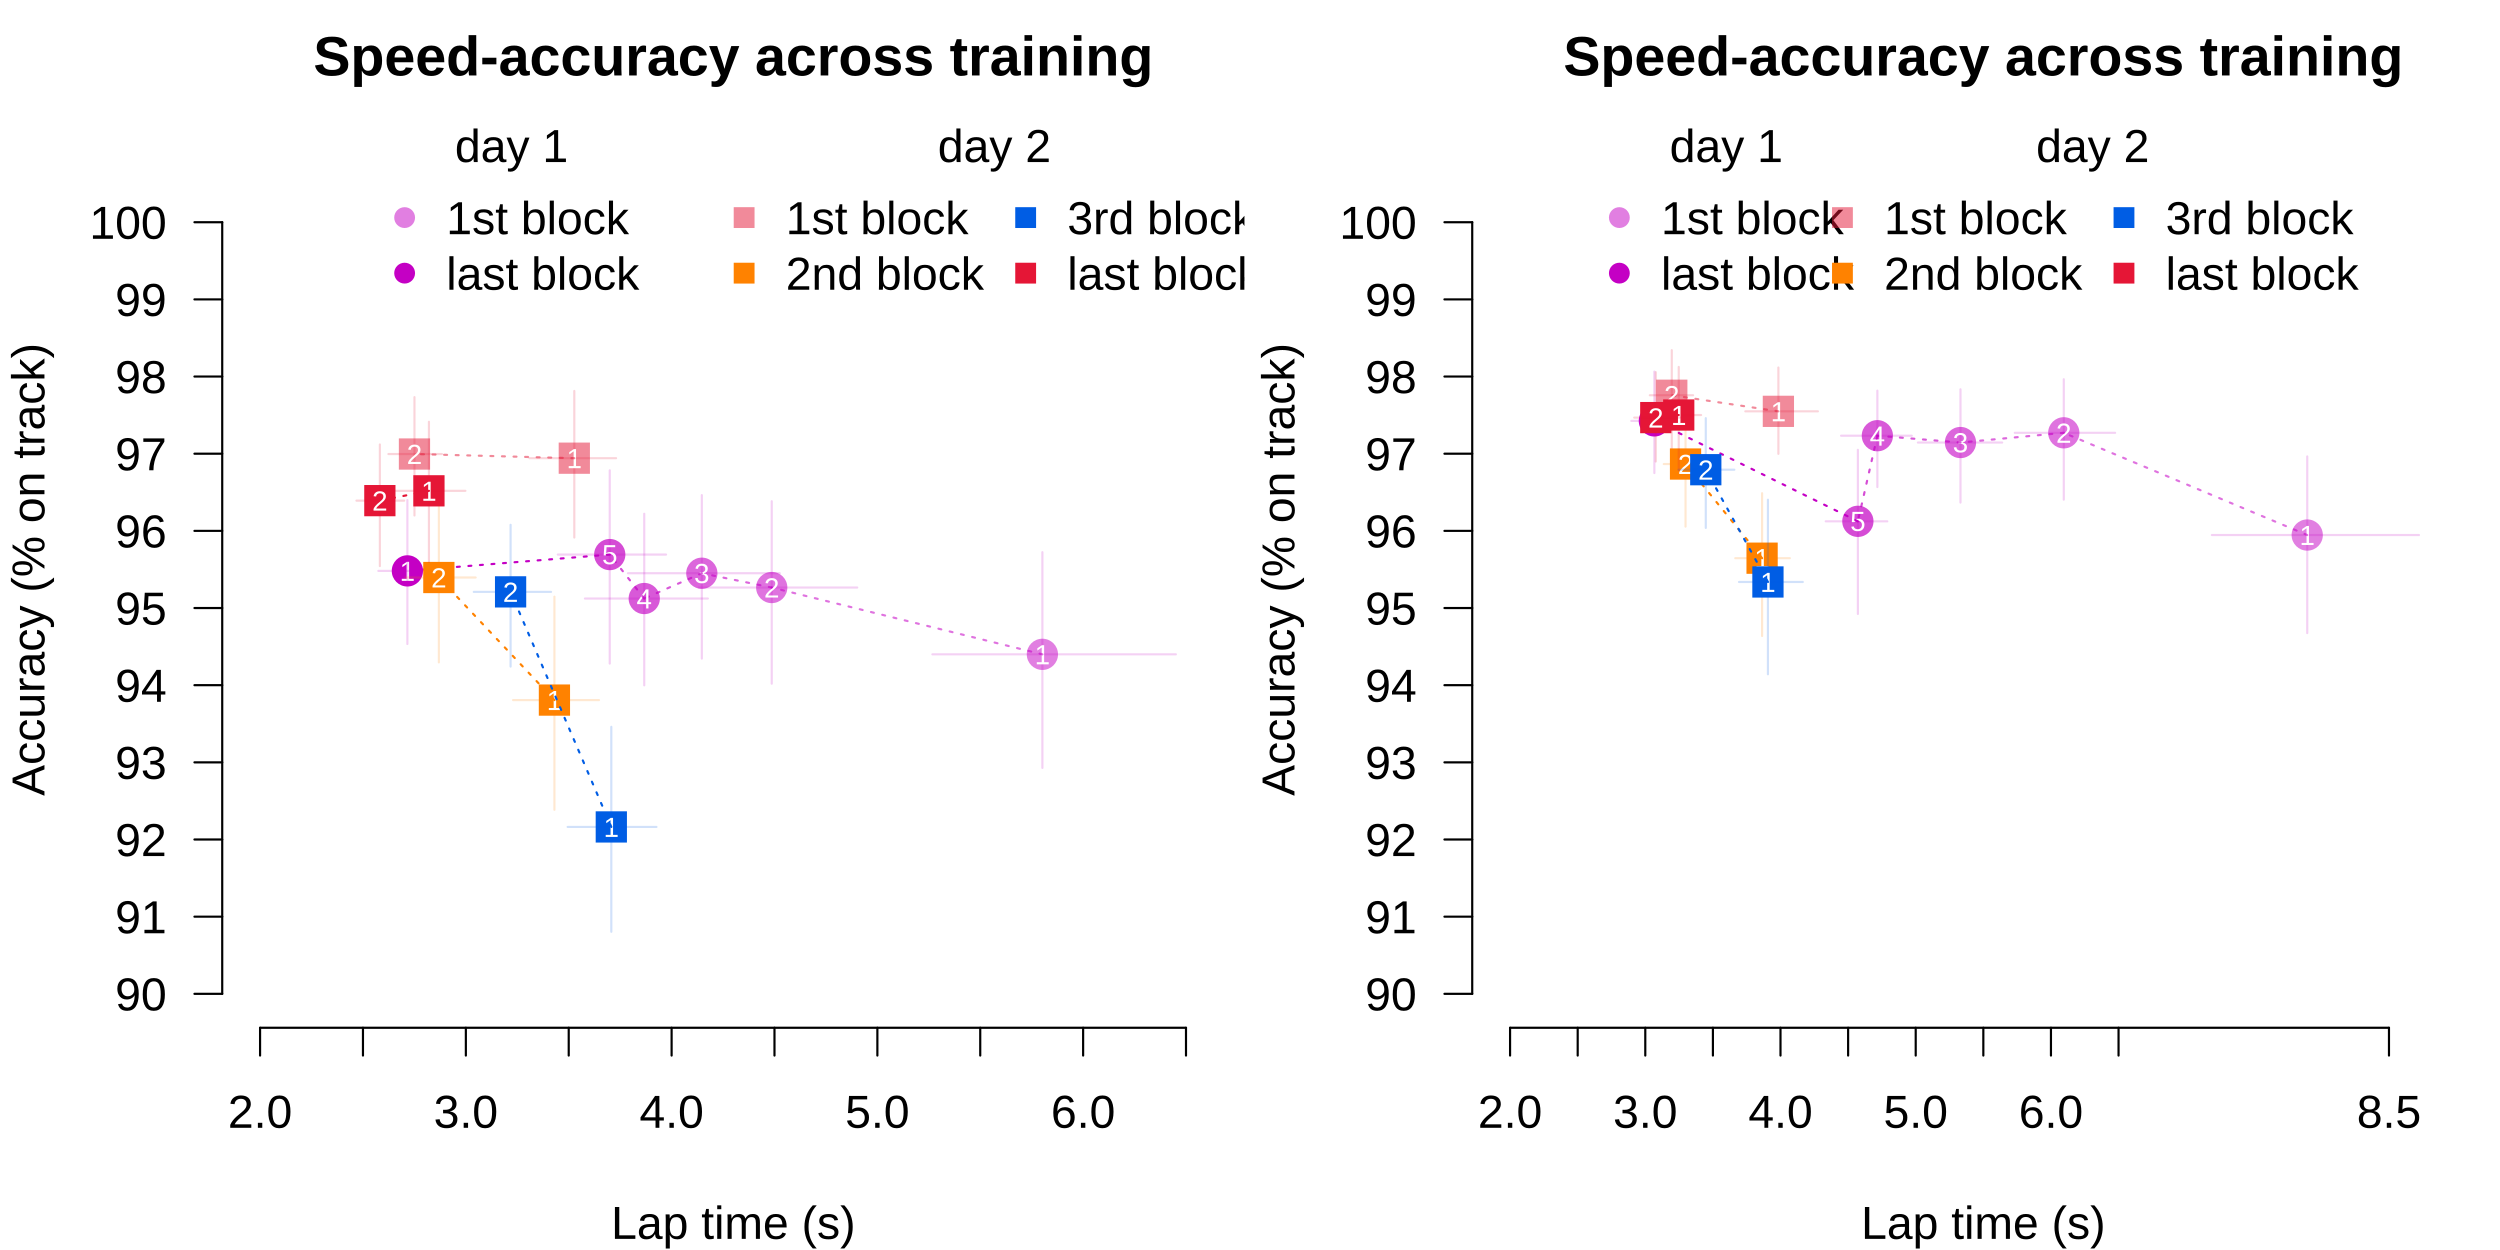
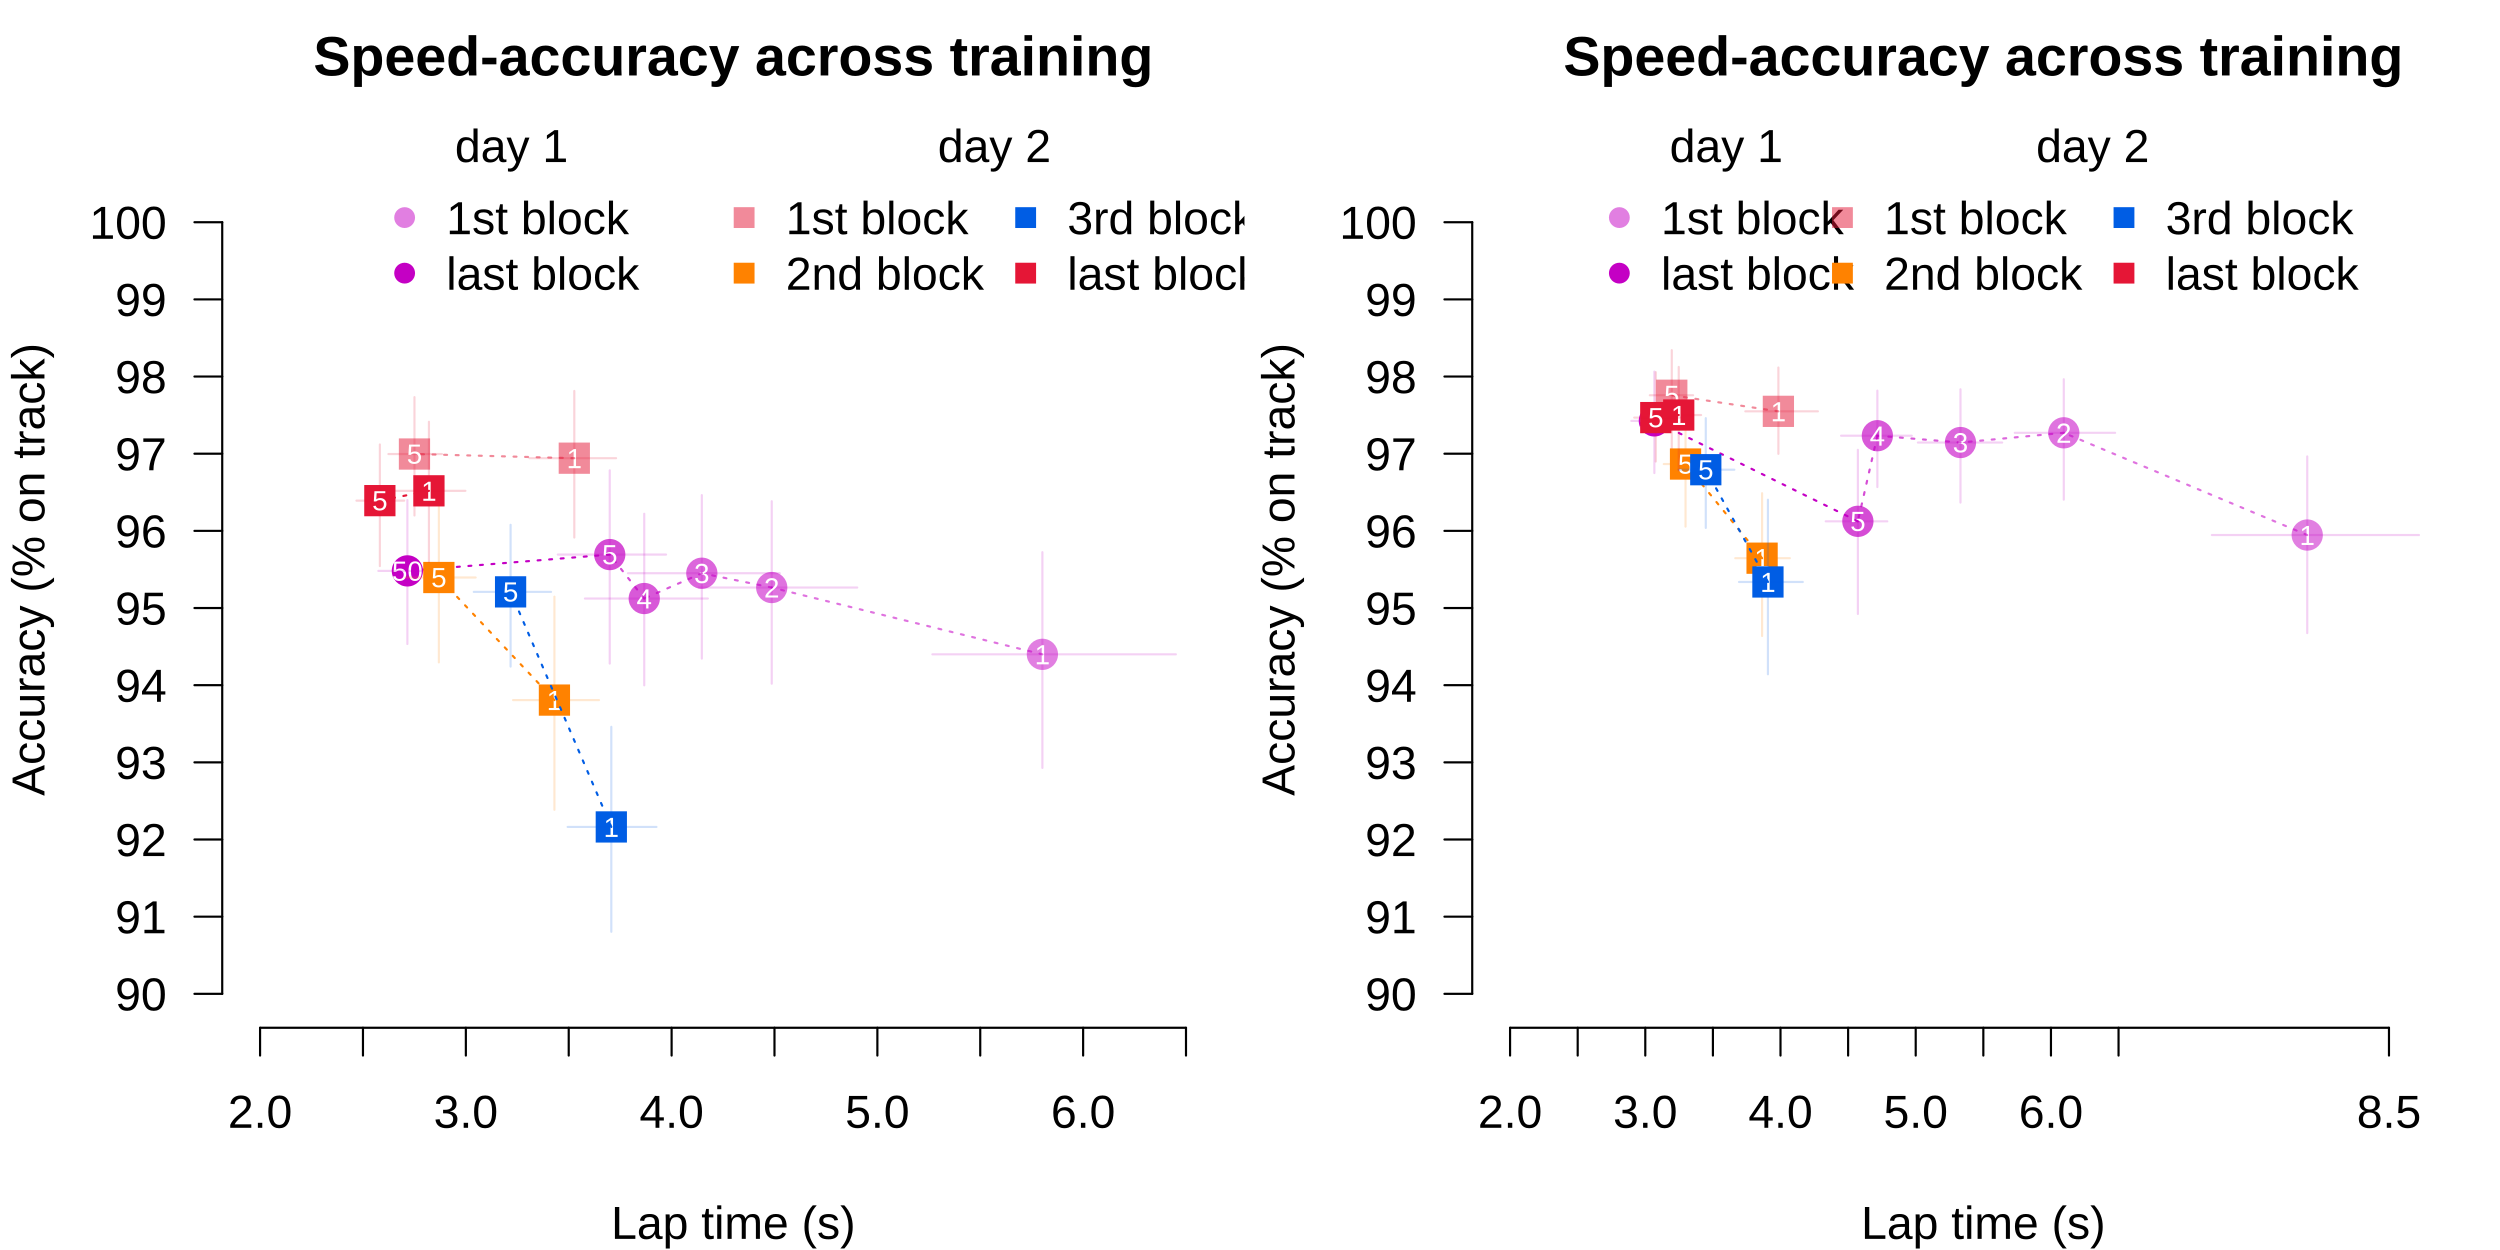
<svg xmlns="http://www.w3.org/2000/svg" class="svglite" width="864.00pt" height="432.00pt" viewBox="0 0 864.00 432.00">
  <defs>
    <style type="text/css">
    .svglite line, .svglite polyline, .svglite polygon, .svglite path, .svglite rect, .svglite circle {
      fill: none;
      stroke: #000000;
      stroke-linecap: round;
      stroke-linejoin: round;
      stroke-miterlimit: 10.00;
    }
    .svglite text {
      white-space: pre;
    }
  </style>
  </defs>
  <rect width="100%" height="100%" style="stroke: none; fill: #FFFFFF;" />
  <defs>
    <clipPath id="cpMC4wMHw4NjQuMDB8MC4wMHw0MzIuMDA=">
      <rect x="0.00" y="0.00" width="864.00" height="432.00" />
    </clipPath>
  </defs>
  <g clip-path="url(#cpMC4wMHw4NjQuMDB8MC4wMHw0MzIuMDA=)">
</g>
  <defs>
    <clipPath id="cpMC4wMHw0MzIuMDB8MC4wMHw0MzIuMDA=">
      <rect x="0.00" y="0.00" width="432.00" height="432.00" />
    </clipPath>
  </defs>
  <g clip-path="url(#cpMC4wMHw0MzIuMDB8MC4wMHw0MzIuMDA=)">
    <text x="253.44" y="26.07" text-anchor="middle" style="font-size: 19.20px; font-weight: bold; font-family: &quot;Arial&quot;;" textLength="290.05px" lengthAdjust="spacingAndGlyphs">Speed-accuracy across training</text>
    <text x="253.44" y="428.16" text-anchor="middle" style="font-size: 16.00px; font-family: &quot;Arial&quot;;" textLength="84.46px" lengthAdjust="spacingAndGlyphs">Lap time (s)</text>
    <text transform="translate(15.36,196.80) rotate(-90)" text-anchor="middle" style="font-size: 16.00px; font-family: &quot;Arial&quot;;" textLength="156.47px" lengthAdjust="spacingAndGlyphs">Accuracy (% on track)</text>
  </g>
  <g clip-path="url(#cpMC4wMHw4NjQuMDB8MC4wMHw0MzIuMDA=)">
    <line x1="89.88" y1="355.20" x2="409.88" y2="355.20" style="stroke-width: 0.75;" />
    <line x1="89.88" y1="355.20" x2="89.88" y2="364.80" style="stroke-width: 0.75;" />
    <line x1="125.44" y1="355.20" x2="125.44" y2="364.80" style="stroke-width: 0.75;" />
    <line x1="161.00" y1="355.20" x2="161.00" y2="364.80" style="stroke-width: 0.75;" />
    <line x1="196.55" y1="355.20" x2="196.55" y2="364.80" style="stroke-width: 0.75;" />
    <line x1="232.11" y1="355.20" x2="232.11" y2="364.80" style="stroke-width: 0.75;" />
    <line x1="267.66" y1="355.20" x2="267.66" y2="364.80" style="stroke-width: 0.75;" />
    <line x1="303.22" y1="355.20" x2="303.22" y2="364.80" style="stroke-width: 0.75;" />
    <line x1="338.77" y1="355.20" x2="338.77" y2="364.80" style="stroke-width: 0.75;" />
    <line x1="374.33" y1="355.20" x2="374.33" y2="364.80" style="stroke-width: 0.75;" />
    <line x1="409.88" y1="355.20" x2="409.88" y2="364.80" style="stroke-width: 0.75;" />
    <text x="89.88" y="389.76" text-anchor="middle" style="font-size: 16.00px; font-family: &quot;Arial&quot;;" textLength="22.24px" lengthAdjust="spacingAndGlyphs">2.0</text>
    <text x="161.00" y="389.76" text-anchor="middle" style="font-size: 16.00px; font-family: &quot;Arial&quot;;" textLength="22.24px" lengthAdjust="spacingAndGlyphs">3.0</text>
    <text x="232.11" y="389.76" text-anchor="middle" style="font-size: 16.00px; font-family: &quot;Arial&quot;;" textLength="22.24px" lengthAdjust="spacingAndGlyphs">4.0</text>
    <text x="303.22" y="389.76" text-anchor="middle" style="font-size: 16.00px; font-family: &quot;Arial&quot;;" textLength="22.24px" lengthAdjust="spacingAndGlyphs">5.0</text>
    <text x="374.33" y="389.76" text-anchor="middle" style="font-size: 16.00px; font-family: &quot;Arial&quot;;" textLength="22.24px" lengthAdjust="spacingAndGlyphs">6.0</text>
    <line x1="76.80" y1="343.47" x2="76.80" y2="76.80" style="stroke-width: 0.75;" />
    <line x1="76.80" y1="343.47" x2="67.20" y2="343.47" style="stroke-width: 0.75;" />
    <line x1="76.80" y1="316.80" x2="67.20" y2="316.80" style="stroke-width: 0.75;" />
    <line x1="76.80" y1="290.13" x2="67.20" y2="290.13" style="stroke-width: 0.75;" />
    <line x1="76.80" y1="263.47" x2="67.20" y2="263.47" style="stroke-width: 0.75;" />
    <line x1="76.80" y1="236.80" x2="67.20" y2="236.80" style="stroke-width: 0.75;" />
    <line x1="76.80" y1="210.13" x2="67.20" y2="210.13" style="stroke-width: 0.75;" />
    <line x1="76.80" y1="183.47" x2="67.20" y2="183.47" style="stroke-width: 0.75;" />
    <line x1="76.80" y1="156.80" x2="67.20" y2="156.80" style="stroke-width: 0.75;" />
    <line x1="76.80" y1="130.13" x2="67.20" y2="130.13" style="stroke-width: 0.75;" />
    <line x1="76.80" y1="103.47" x2="67.20" y2="103.47" style="stroke-width: 0.75;" />
    <line x1="76.80" y1="76.80" x2="67.20" y2="76.80" style="stroke-width: 0.75;" />
    <text x="57.60" y="349.19" text-anchor="end" style="font-size: 16.00px; font-family: &quot;Arial&quot;;" textLength="17.80px" lengthAdjust="spacingAndGlyphs">90</text>
    <text x="57.60" y="322.53" text-anchor="end" style="font-size: 16.00px; font-family: &quot;Arial&quot;;" textLength="17.80px" lengthAdjust="spacingAndGlyphs">91</text>
    <text x="57.60" y="295.86" text-anchor="end" style="font-size: 16.00px; font-family: &quot;Arial&quot;;" textLength="17.80px" lengthAdjust="spacingAndGlyphs">92</text>
    <text x="57.60" y="269.19" text-anchor="end" style="font-size: 16.00px; font-family: &quot;Arial&quot;;" textLength="17.80px" lengthAdjust="spacingAndGlyphs">93</text>
    <text x="57.60" y="242.53" text-anchor="end" style="font-size: 16.00px; font-family: &quot;Arial&quot;;" textLength="17.80px" lengthAdjust="spacingAndGlyphs">94</text>
    <text x="57.60" y="215.86" text-anchor="end" style="font-size: 16.00px; font-family: &quot;Arial&quot;;" textLength="17.80px" lengthAdjust="spacingAndGlyphs">95</text>
    <text x="57.60" y="189.19" text-anchor="end" style="font-size: 16.00px; font-family: &quot;Arial&quot;;" textLength="17.80px" lengthAdjust="spacingAndGlyphs">96</text>
    <text x="57.60" y="162.53" text-anchor="end" style="font-size: 16.00px; font-family: &quot;Arial&quot;;" textLength="17.80px" lengthAdjust="spacingAndGlyphs">97</text>
    <text x="57.60" y="135.86" text-anchor="end" style="font-size: 16.00px; font-family: &quot;Arial&quot;;" textLength="17.80px" lengthAdjust="spacingAndGlyphs">98</text>
    <text x="57.60" y="109.19" text-anchor="end" style="font-size: 16.00px; font-family: &quot;Arial&quot;;" textLength="17.80px" lengthAdjust="spacingAndGlyphs">99</text>
    <text x="57.60" y="82.53" text-anchor="end" style="font-size: 16.00px; font-family: &quot;Arial&quot;;" textLength="26.70px" lengthAdjust="spacingAndGlyphs">100</text>
  </g>
  <defs>
    <clipPath id="cpNzYuODB8NDMwLjA4fDM4LjQwfDM1NS4yMA==">
      <rect x="76.80" y="38.40" width="353.28" height="316.80" />
    </clipPath>
  </defs>
  <g clip-path="url(#cpNzYuODB8NDMwLjA4fDM4LjQwfDM1NS4yMA==)">
    <circle cx="360.25" cy="226.14" r="5.40" style="stroke-width: 0.75; stroke: none; fill: #C400C4; fill-opacity: 0.50;" />
    <polyline points="360.25,265.38 360.25,190.83 " style="stroke-width: 0.75; stroke: #C400C4; stroke-opacity: 0.18;" />
    <polyline points="322.24,226.14 406.37,226.14 " style="stroke-width: 0.75; stroke: #C400C4; stroke-opacity: 0.18;" />
    <text x="360.25" y="229.58" text-anchor="middle" style="font-size: 9.60px;fill: #FFFFFF; font-family: &quot;Arial&quot;;" textLength="5.34px" lengthAdjust="spacingAndGlyphs">1</text>
    <circle cx="266.71" cy="203.05" r="5.40" style="stroke-width: 0.75; stroke: none; fill: #C400C4; fill-opacity: 0.55;" />
    <polyline points="266.71,236.28 266.71,173.22 " style="stroke-width: 0.75; stroke: #C400C4; stroke-opacity: 0.18;" />
    <polyline points="241.51,203.05 296.25,203.05 " style="stroke-width: 0.75; stroke: #C400C4; stroke-opacity: 0.18;" />
    <polyline points="360.25,226.14 266.71,203.05 " style="stroke-width: 0.75; stroke: #C400C4; stroke-opacity: 0.55; stroke-dasharray: 1.00,3.00;" />
    <text x="266.71" y="206.50" text-anchor="middle" style="font-size: 9.60px;fill: #FFFFFF; font-family: &quot;Arial&quot;;" textLength="5.34px" lengthAdjust="spacingAndGlyphs">2</text>
    <circle cx="242.55" cy="198.11" r="5.40" style="stroke-width: 0.75; stroke: none; fill: #C400C4; fill-opacity: 0.60;" />
    <polyline points="242.55,227.61 242.55,171.11 " style="stroke-width: 0.75; stroke: #C400C4; stroke-opacity: 0.18;" />
    <polyline points="217.02,198.11 269.49,198.11 " style="stroke-width: 0.75; stroke: #C400C4; stroke-opacity: 0.18;" />
    <polyline points="266.71,203.05 242.55,198.11 " style="stroke-width: 0.75; stroke: #C400C4; stroke-opacity: 0.60; stroke-dasharray: 1.00,3.00;" />
    <text x="242.55" y="201.51" text-anchor="middle" style="font-size: 9.60px;fill: #FFFFFF; font-family: &quot;Arial&quot;;" textLength="5.34px" lengthAdjust="spacingAndGlyphs">3</text>
    <circle cx="222.65" cy="206.85" r="5.40" style="stroke-width: 0.75; stroke: none; fill: #C400C4; fill-opacity: 0.65;" />
    <polyline points="222.65,236.84 222.65,177.56 " style="stroke-width: 0.75; stroke: #C400C4; stroke-opacity: 0.18;" />
    <polyline points="202.16,206.85 244.63,206.85 " style="stroke-width: 0.75; stroke: #C400C4; stroke-opacity: 0.18;" />
    <polyline points="242.55,198.11 222.65,206.85 " style="stroke-width: 0.75; stroke: #C400C4; stroke-opacity: 0.65; stroke-dasharray: 1.00,3.00;" />
    <text x="222.65" y="210.28" text-anchor="middle" style="font-size: 9.60px;fill: #FFFFFF; font-family: &quot;Arial&quot;;" textLength="5.34px" lengthAdjust="spacingAndGlyphs">4</text>
    <circle cx="210.73" cy="191.66" r="5.40" style="stroke-width: 0.75; stroke: none; fill: #C400C4; fill-opacity: 0.70;" />
    <polyline points="210.73,229.34 210.73,162.54 " style="stroke-width: 0.75; stroke: #C400C4; stroke-opacity: 0.18;" />
    <polyline points="192.77,191.66 230.18,191.66 " style="stroke-width: 0.75; stroke: #C400C4; stroke-opacity: 0.18;" />
    <polyline points="222.65,206.85 210.73,191.66 " style="stroke-width: 0.75; stroke: #C400C4; stroke-opacity: 0.70; stroke-dasharray: 1.00,3.00;" />
    <text x="210.73" y="194.99" text-anchor="middle" style="font-size: 9.60px;fill: #FFFFFF; font-family: &quot;Arial&quot;;" textLength="5.34px" lengthAdjust="spacingAndGlyphs">5</text>
    <circle cx="140.79" cy="197.30" r="5.40" style="stroke-width: 0.75; stroke: none; fill: #C400C4;" />
    <polyline points="210.73,191.66 140.79,197.30 " style="stroke-width: 0.75; stroke: #C400C4; stroke-dasharray: 1.00,3.00;" />
-     <text x="140.79" y="200.75" text-anchor="middle" style="font-size: 9.60px;fill: #FFFFFF; font-family: &quot;Arial&quot;;" textLength="5.34px" lengthAdjust="spacingAndGlyphs">1</text>
+     <text x="140.79" y="200.69" text-anchor="middle" style="font-size: 9.60px;fill: #FFFFFF; font-family: &quot;Arial&quot;;" textLength="10.67px" lengthAdjust="spacingAndGlyphs">50</text>
    <polyline points="140.79,222.56 140.79,172.85 " style="stroke-width: 0.75; stroke: #C400C4; stroke-opacity: 0.18;" />
    <polyline points="130.75,197.30 151.33,197.30 " style="stroke-width: 0.75; stroke: #C400C4; stroke-opacity: 0.18;" />
    <polygon points="193.08,163.75 203.88,163.75 203.88,152.95 193.08,152.95 " style="stroke-width: 0.75; stroke: none; fill: #E51636; fill-opacity: 0.50;" />
    <polyline points="198.48,185.77 198.48,135.12 " style="stroke-width: 0.75; stroke: #E51636; stroke-opacity: 0.18;" />
    <polyline points="182.98,158.35 212.91,158.35 " style="stroke-width: 0.75; stroke: #E51636; stroke-opacity: 0.18;" />
    <text x="198.48" y="161.80" text-anchor="middle" style="font-size: 9.60px;fill: #FFFFFF; font-family: &quot;Arial&quot;;" textLength="5.34px" lengthAdjust="spacingAndGlyphs">1</text>
    <polygon points="137.84,162.31 148.64,162.31 148.64,151.51 137.84,151.51 " style="stroke-width: 0.75; stroke: none; fill: #E51636; fill-opacity: 0.50;" />
    <polyline points="143.24,178.15 143.24,137.25 " style="stroke-width: 0.75; stroke: #E51636; stroke-opacity: 0.18;" />
    <polyline points="134.24,156.91 152.73,156.91 " style="stroke-width: 0.75; stroke: #E51636; stroke-opacity: 0.18;" />
    <polyline points="198.48,158.35 143.24,156.91 " style="stroke-width: 0.75; stroke: #E51636; stroke-opacity: 0.50; stroke-dasharray: 1.00,3.00;" />
-     <text x="143.24" y="160.36" text-anchor="middle" style="font-size: 9.60px;fill: #FFFFFF; font-family: &quot;Arial&quot;;" textLength="5.34px" lengthAdjust="spacingAndGlyphs">2</text>
+     <text x="143.24" y="160.24" text-anchor="middle" style="font-size: 9.60px;fill: #FFFFFF; font-family: &quot;Arial&quot;;" textLength="5.34px" lengthAdjust="spacingAndGlyphs">5</text>
    <polygon points="186.21,247.35 197.01,247.35 197.01,236.55 186.21,236.55 " style="stroke-width: 0.75; stroke: none; fill: #FF8200;" />
    <polyline points="191.61,279.86 191.61,206.21 " style="stroke-width: 0.75; stroke: #FF8200; stroke-opacity: 0.18;" />
    <polyline points="177.32,241.95 207.01,241.95 " style="stroke-width: 0.75; stroke: #FF8200; stroke-opacity: 0.18;" />
    <text x="191.61" y="245.40" text-anchor="middle" style="font-size: 9.60px;fill: #FFFFFF; font-family: &quot;Arial&quot;;" textLength="5.34px" lengthAdjust="spacingAndGlyphs">1</text>
    <polygon points="146.27,204.99 157.07,204.99 157.07,194.19 146.27,194.19 " style="stroke-width: 0.75; stroke: none; fill: #FF8200;" />
    <polyline points="151.67,228.92 151.67,175.04 " style="stroke-width: 0.75; stroke: #FF8200; stroke-opacity: 0.18;" />
    <polyline points="140.09,199.59 164.38,199.59 " style="stroke-width: 0.75; stroke: #FF8200; stroke-opacity: 0.18;" />
    <polyline points="191.61,241.95 151.67,199.59 " style="stroke-width: 0.75; stroke: #FF8200; stroke-dasharray: 1.00,3.00;" />
-     <text x="151.67" y="203.04" text-anchor="middle" style="font-size: 9.60px;fill: #FFFFFF; font-family: &quot;Arial&quot;;" textLength="5.34px" lengthAdjust="spacingAndGlyphs">2</text>
+     <text x="151.67" y="202.92" text-anchor="middle" style="font-size: 9.60px;fill: #FFFFFF; font-family: &quot;Arial&quot;;" textLength="5.34px" lengthAdjust="spacingAndGlyphs">5</text>
    <polygon points="205.87,291.19 216.67,291.19 216.67,280.39 205.87,280.39 " style="stroke-width: 0.75; stroke: none; fill: #005DE4;" />
    <polyline points="211.27,322.02 211.27,251.19 " style="stroke-width: 0.75; stroke: #005DE4; stroke-opacity: 0.18;" />
    <polyline points="196.18,285.79 226.87,285.79 " style="stroke-width: 0.75; stroke: #005DE4; stroke-opacity: 0.18;" />
    <text x="211.27" y="289.24" text-anchor="middle" style="font-size: 9.60px;fill: #FFFFFF; font-family: &quot;Arial&quot;;" textLength="5.34px" lengthAdjust="spacingAndGlyphs">1</text>
    <polygon points="171.06,209.95 181.86,209.95 181.86,199.15 171.06,199.15 " style="stroke-width: 0.75; stroke: none; fill: #005DE4;" />
    <polyline points="176.46,230.37 176.46,181.37 " style="stroke-width: 0.75; stroke: #005DE4; stroke-opacity: 0.18;" />
    <polyline points="163.74,204.55 190.44,204.55 " style="stroke-width: 0.75; stroke: #005DE4; stroke-opacity: 0.18;" />
    <polyline points="211.27,285.79 176.46,204.55 " style="stroke-width: 0.75; stroke: #005DE4; stroke-dasharray: 1.00,3.00;" />
-     <text x="176.46" y="208.00" text-anchor="middle" style="font-size: 9.60px;fill: #FFFFFF; font-family: &quot;Arial&quot;;" textLength="5.34px" lengthAdjust="spacingAndGlyphs">2</text>
+     <text x="176.46" y="207.87" text-anchor="middle" style="font-size: 9.60px;fill: #FFFFFF; font-family: &quot;Arial&quot;;" textLength="5.34px" lengthAdjust="spacingAndGlyphs">5</text>
    <polygon points="142.84,175.03 153.64,175.03 153.64,164.23 142.84,164.23 " style="stroke-width: 0.75; stroke: none; fill: #E51636;" />
    <polyline points="148.24,194.21 148.24,145.77 " style="stroke-width: 0.75; stroke: #E51636; stroke-opacity: 0.18;" />
    <polyline points="136.79,169.63 160.84,169.63 " style="stroke-width: 0.75; stroke: #E51636; stroke-opacity: 0.18;" />
    <text x="148.24" y="173.07" text-anchor="middle" style="font-size: 9.60px;fill: #FFFFFF; font-family: &quot;Arial&quot;;" textLength="5.34px" lengthAdjust="spacingAndGlyphs">1</text>
    <polygon points="125.88,178.42 136.68,178.42 136.68,167.62 125.88,167.62 " style="stroke-width: 0.75; stroke: none; fill: #E51636;" />
    <polyline points="131.28,195.63 131.28,153.61 " style="stroke-width: 0.75; stroke: #E51636; stroke-opacity: 0.18;" />
    <polyline points="123.19,173.02 139.69,173.02 " style="stroke-width: 0.75; stroke: #E51636; stroke-opacity: 0.18;" />
    <polyline points="148.24,169.63 131.28,173.02 " style="stroke-width: 0.75; stroke: #E51636; stroke-dasharray: 1.00,3.00;" />
-     <text x="131.28" y="176.47" text-anchor="middle" style="font-size: 9.60px;fill: #FFFFFF; font-family: &quot;Arial&quot;;" textLength="5.34px" lengthAdjust="spacingAndGlyphs">2</text>
+     <text x="131.28" y="176.35" text-anchor="middle" style="font-size: 9.60px;fill: #FFFFFF; font-family: &quot;Arial&quot;;" textLength="5.34px" lengthAdjust="spacingAndGlyphs">5</text>
    <circle cx="139.84" cy="75.20" r="3.60" style="stroke-width: 0.75; stroke: none; fill: #C400C4; fill-opacity: 0.50;" />
    <circle cx="139.84" cy="94.40" r="3.60" style="stroke-width: 0.75; stroke: none; fill: #C400C4;" />
    <text x="176.79" y="56.00" text-anchor="middle" style="font-size: 16.00px; font-family: &quot;Arial&quot;;" textLength="39.14px" lengthAdjust="spacingAndGlyphs">day 1</text>
    <text x="154.24" y="80.93" style="font-size: 16.00px; font-family: &quot;Arial&quot;;" textLength="63.14px" lengthAdjust="spacingAndGlyphs">1st block</text>
    <text x="154.24" y="100.13" style="font-size: 16.00px; font-family: &quot;Arial&quot;;" textLength="66.69px" lengthAdjust="spacingAndGlyphs">last block</text>
    <polygon points="253.57,78.80 260.77,78.80 260.77,71.60 253.57,71.60 " style="stroke-width: 0.75; stroke: none; fill: #E51636; fill-opacity: 0.50;" />
    <polygon points="253.57,98.00 260.77,98.00 260.77,90.80 253.57,90.80 " style="stroke-width: 0.75; stroke: none; fill: #FF8200;" />
    <polygon points="350.87,78.80 358.07,78.80 358.07,71.60 350.87,71.60 " style="stroke-width: 0.75; stroke: none; fill: #005DE4;" />
    <polygon points="350.87,98.00 358.07,98.00 358.07,90.80 350.87,90.80 " style="stroke-width: 0.75; stroke: none; fill: #E51636;" />
    <text x="343.67" y="56.00" text-anchor="middle" style="font-size: 16.00px; font-family: &quot;Arial&quot;;" textLength="39.14px" lengthAdjust="spacingAndGlyphs">day 2</text>
    <text x="271.57" y="80.93" style="font-size: 16.00px; font-family: &quot;Arial&quot;;" textLength="63.14px" lengthAdjust="spacingAndGlyphs">1st block</text>
    <text x="271.57" y="100.13" style="font-size: 16.00px; font-family: &quot;Arial&quot;;" textLength="68.49px" lengthAdjust="spacingAndGlyphs">2nd block</text>
    <text x="368.87" y="80.93" style="font-size: 16.00px; font-family: &quot;Arial&quot;;" textLength="64.92px" lengthAdjust="spacingAndGlyphs">3rd block</text>
    <text x="368.87" y="100.13" style="font-size: 16.00px; font-family: &quot;Arial&quot;;" textLength="66.69px" lengthAdjust="spacingAndGlyphs">last block</text>
  </g>
  <defs>
    <clipPath id="cpNTA4LjgwfDg2Mi4wOHwzOC40MHwzNTUuMjA=">
      <rect x="508.80" y="38.40" width="353.28" height="316.80" />
    </clipPath>
  </defs>
  <g clip-path="url(#cpNTA4LjgwfDg2Mi4wOHwzOC40MHwzNTUuMjA=)">
</g>
  <defs>
    <clipPath id="cpNDMyLjAwfDg2NC4wMHwwLjAwfDQzMi4wMA==">
      <rect x="432.00" y="0.00" width="432.00" height="432.00" />
    </clipPath>
  </defs>
  <g clip-path="url(#cpNDMyLjAwfDg2NC4wMHwwLjAwfDQzMi4wMA==)">
    <text x="685.44" y="26.07" text-anchor="middle" style="font-size: 19.20px; font-weight: bold; font-family: &quot;Arial&quot;;" textLength="290.05px" lengthAdjust="spacingAndGlyphs">Speed-accuracy across training</text>
    <text x="685.44" y="428.16" text-anchor="middle" style="font-size: 16.00px; font-family: &quot;Arial&quot;;" textLength="84.46px" lengthAdjust="spacingAndGlyphs">Lap time (s)</text>
    <text transform="translate(447.36,196.80) rotate(-90)" text-anchor="middle" style="font-size: 16.00px; font-family: &quot;Arial&quot;;" textLength="156.47px" lengthAdjust="spacingAndGlyphs">Accuracy (% on track)</text>
  </g>
  <g clip-path="url(#cpMC4wMHw4NjQuMDB8MC4wMHw0MzIuMDA=)">
    <line x1="521.88" y1="355.20" x2="825.63" y2="355.20" style="stroke-width: 0.75;" />
    <line x1="521.88" y1="355.20" x2="521.88" y2="364.80" style="stroke-width: 0.75;" />
    <line x1="545.25" y1="355.20" x2="545.25" y2="364.80" style="stroke-width: 0.75;" />
    <line x1="568.61" y1="355.20" x2="568.61" y2="364.80" style="stroke-width: 0.75;" />
    <line x1="591.98" y1="355.20" x2="591.98" y2="364.80" style="stroke-width: 0.75;" />
    <line x1="615.34" y1="355.20" x2="615.34" y2="364.80" style="stroke-width: 0.75;" />
    <line x1="638.71" y1="355.20" x2="638.71" y2="364.80" style="stroke-width: 0.75;" />
    <line x1="662.07" y1="355.20" x2="662.07" y2="364.80" style="stroke-width: 0.75;" />
    <line x1="685.44" y1="355.20" x2="685.44" y2="364.80" style="stroke-width: 0.75;" />
    <line x1="708.81" y1="355.20" x2="708.81" y2="364.80" style="stroke-width: 0.75;" />
    <line x1="732.17" y1="355.20" x2="732.17" y2="364.80" style="stroke-width: 0.75;" />
    <line x1="825.63" y1="355.20" x2="825.63" y2="364.80" style="stroke-width: 0.75;" />
    <text x="521.88" y="389.76" text-anchor="middle" style="font-size: 16.00px; font-family: &quot;Arial&quot;;" textLength="22.24px" lengthAdjust="spacingAndGlyphs">2.0</text>
    <text x="568.61" y="389.76" text-anchor="middle" style="font-size: 16.00px; font-family: &quot;Arial&quot;;" textLength="22.24px" lengthAdjust="spacingAndGlyphs">3.0</text>
    <text x="615.34" y="389.76" text-anchor="middle" style="font-size: 16.00px; font-family: &quot;Arial&quot;;" textLength="22.24px" lengthAdjust="spacingAndGlyphs">4.0</text>
    <text x="662.07" y="389.76" text-anchor="middle" style="font-size: 16.00px; font-family: &quot;Arial&quot;;" textLength="22.24px" lengthAdjust="spacingAndGlyphs">5.0</text>
    <text x="708.81" y="389.76" text-anchor="middle" style="font-size: 16.00px; font-family: &quot;Arial&quot;;" textLength="22.24px" lengthAdjust="spacingAndGlyphs">6.0</text>
    <text x="825.63" y="389.76" text-anchor="middle" style="font-size: 16.00px; font-family: &quot;Arial&quot;;" textLength="22.24px" lengthAdjust="spacingAndGlyphs">8.5</text>
    <line x1="508.80" y1="343.47" x2="508.80" y2="76.80" style="stroke-width: 0.75;" />
    <line x1="508.80" y1="343.47" x2="499.20" y2="343.47" style="stroke-width: 0.75;" />
    <line x1="508.80" y1="316.80" x2="499.20" y2="316.80" style="stroke-width: 0.75;" />
    <line x1="508.80" y1="290.13" x2="499.20" y2="290.13" style="stroke-width: 0.75;" />
    <line x1="508.80" y1="263.47" x2="499.20" y2="263.47" style="stroke-width: 0.75;" />
    <line x1="508.80" y1="236.80" x2="499.20" y2="236.80" style="stroke-width: 0.75;" />
    <line x1="508.80" y1="210.13" x2="499.20" y2="210.13" style="stroke-width: 0.75;" />
    <line x1="508.80" y1="183.47" x2="499.20" y2="183.47" style="stroke-width: 0.75;" />
    <line x1="508.80" y1="156.80" x2="499.20" y2="156.80" style="stroke-width: 0.75;" />
    <line x1="508.80" y1="130.13" x2="499.20" y2="130.13" style="stroke-width: 0.75;" />
    <line x1="508.80" y1="103.47" x2="499.20" y2="103.47" style="stroke-width: 0.75;" />
    <line x1="508.80" y1="76.80" x2="499.20" y2="76.80" style="stroke-width: 0.75;" />
    <text x="489.60" y="349.19" text-anchor="end" style="font-size: 16.00px; font-family: &quot;Arial&quot;;" textLength="17.80px" lengthAdjust="spacingAndGlyphs">90</text>
    <text x="489.60" y="322.53" text-anchor="end" style="font-size: 16.00px; font-family: &quot;Arial&quot;;" textLength="17.80px" lengthAdjust="spacingAndGlyphs">91</text>
    <text x="489.60" y="295.86" text-anchor="end" style="font-size: 16.00px; font-family: &quot;Arial&quot;;" textLength="17.80px" lengthAdjust="spacingAndGlyphs">92</text>
    <text x="489.60" y="269.19" text-anchor="end" style="font-size: 16.00px; font-family: &quot;Arial&quot;;" textLength="17.80px" lengthAdjust="spacingAndGlyphs">93</text>
    <text x="489.60" y="242.53" text-anchor="end" style="font-size: 16.00px; font-family: &quot;Arial&quot;;" textLength="17.80px" lengthAdjust="spacingAndGlyphs">94</text>
    <text x="489.60" y="215.86" text-anchor="end" style="font-size: 16.00px; font-family: &quot;Arial&quot;;" textLength="17.80px" lengthAdjust="spacingAndGlyphs">95</text>
    <text x="489.60" y="189.19" text-anchor="end" style="font-size: 16.00px; font-family: &quot;Arial&quot;;" textLength="17.80px" lengthAdjust="spacingAndGlyphs">96</text>
    <text x="489.60" y="162.53" text-anchor="end" style="font-size: 16.00px; font-family: &quot;Arial&quot;;" textLength="17.80px" lengthAdjust="spacingAndGlyphs">97</text>
    <text x="489.60" y="135.86" text-anchor="end" style="font-size: 16.00px; font-family: &quot;Arial&quot;;" textLength="17.80px" lengthAdjust="spacingAndGlyphs">98</text>
    <text x="489.60" y="109.19" text-anchor="end" style="font-size: 16.00px; font-family: &quot;Arial&quot;;" textLength="17.80px" lengthAdjust="spacingAndGlyphs">99</text>
    <text x="489.60" y="82.53" text-anchor="end" style="font-size: 16.00px; font-family: &quot;Arial&quot;;" textLength="26.70px" lengthAdjust="spacingAndGlyphs">100</text>
  </g>
  <g clip-path="url(#cpNTA4LjgwfDg2Mi4wOHwzOC40MHwzNTUuMjA=)">
    <circle cx="797.38" cy="184.91" r="5.40" style="stroke-width: 0.75; stroke: none; fill: #C400C4; fill-opacity: 0.50;" />
    <polyline points="797.38,218.79 797.38,157.74 " style="stroke-width: 0.75; stroke: #C400C4; stroke-opacity: 0.18;" />
    <polyline points="764.43,184.91 836.00,184.91 " style="stroke-width: 0.75; stroke: #C400C4; stroke-opacity: 0.18;" />
    <text x="797.38" y="188.36" text-anchor="middle" style="font-size: 9.60px;fill: #FFFFFF; font-family: &quot;Arial&quot;;" textLength="5.34px" lengthAdjust="spacingAndGlyphs">1</text>
    <circle cx="713.24" cy="149.58" r="5.40" style="stroke-width: 0.75; stroke: none; fill: #C400C4; fill-opacity: 0.55;" />
    <polyline points="713.24,172.68 713.24,131.07 " style="stroke-width: 0.75; stroke: #C400C4; stroke-opacity: 0.18;" />
    <polyline points="696.31,149.58 730.98,149.58 " style="stroke-width: 0.75; stroke: #C400C4; stroke-opacity: 0.18;" />
    <polyline points="797.38,184.91 713.24,149.58 " style="stroke-width: 0.75; stroke: #C400C4; stroke-opacity: 0.55; stroke-dasharray: 1.00,3.00;" />
    <text x="713.24" y="153.03" text-anchor="middle" style="font-size: 9.60px;fill: #FFFFFF; font-family: &quot;Arial&quot;;" textLength="5.34px" lengthAdjust="spacingAndGlyphs">2</text>
    <circle cx="677.54" cy="152.94" r="5.40" style="stroke-width: 0.75; stroke: none; fill: #C400C4; fill-opacity: 0.60;" />
    <polyline points="677.54,173.69 677.54,134.54 " style="stroke-width: 0.75; stroke: #C400C4; stroke-opacity: 0.18;" />
    <polyline points="662.83,152.94 691.94,152.94 " style="stroke-width: 0.75; stroke: #C400C4; stroke-opacity: 0.18;" />
    <polyline points="713.24,149.58 677.54,152.94 " style="stroke-width: 0.75; stroke: #C400C4; stroke-opacity: 0.60; stroke-dasharray: 1.00,3.00;" />
    <text x="677.54" y="156.33" text-anchor="middle" style="font-size: 9.60px;fill: #FFFFFF; font-family: &quot;Arial&quot;;" textLength="5.34px" lengthAdjust="spacingAndGlyphs">3</text>
    <circle cx="648.82" cy="150.58" r="5.40" style="stroke-width: 0.75; stroke: none; fill: #C400C4; fill-opacity: 0.65;" />
    <polyline points="648.82,168.32 648.82,135.01 " style="stroke-width: 0.75; stroke: #C400C4; stroke-opacity: 0.18;" />
    <polyline points="636.28,150.58 660.70,150.58 " style="stroke-width: 0.75; stroke: #C400C4; stroke-opacity: 0.18;" />
    <polyline points="677.54,152.94 648.82,150.58 " style="stroke-width: 0.75; stroke: #C400C4; stroke-opacity: 0.65; stroke-dasharray: 1.00,3.00;" />
    <text x="648.82" y="154.01" text-anchor="middle" style="font-size: 9.60px;fill: #FFFFFF; font-family: &quot;Arial&quot;;" textLength="5.34px" lengthAdjust="spacingAndGlyphs">4</text>
    <circle cx="642.08" cy="180.17" r="5.40" style="stroke-width: 0.75; stroke: none; fill: #C400C4; fill-opacity: 0.70;" />
    <polyline points="642.08,212.18 642.08,155.46 " style="stroke-width: 0.75; stroke: #C400C4; stroke-opacity: 0.18;" />
    <polyline points="630.97,180.17 652.25,180.17 " style="stroke-width: 0.75; stroke: #C400C4; stroke-opacity: 0.18;" />
    <polyline points="648.82,150.58 642.08,180.17 " style="stroke-width: 0.75; stroke: #C400C4; stroke-opacity: 0.70; stroke-dasharray: 1.00,3.00;" />
    <text x="642.08" y="183.50" text-anchor="middle" style="font-size: 9.60px;fill: #FFFFFF; font-family: &quot;Arial&quot;;" textLength="5.34px" lengthAdjust="spacingAndGlyphs">5</text>
    <circle cx="571.75" cy="145.46" r="5.40" style="stroke-width: 0.75; stroke: none; fill: #C400C4;" />
    <polyline points="642.08,180.17 571.75,145.46 " style="stroke-width: 0.75; stroke: #C400C4; stroke-dasharray: 1.00,3.00;" />
-     <text x="571.75" y="148.91" text-anchor="middle" style="font-size: 9.60px;fill: #FFFFFF; font-family: &quot;Arial&quot;;" textLength="5.34px" lengthAdjust="spacingAndGlyphs">1</text>
+     <text x="571.75" y="148.85" text-anchor="middle" style="font-size: 9.60px;fill: #FFFFFF; font-family: &quot;Arial&quot;;" textLength="10.67px" lengthAdjust="spacingAndGlyphs">50</text>
    <polyline points="571.75,163.48 571.75,128.43 " style="stroke-width: 0.75; stroke: #C400C4; stroke-opacity: 0.18;" />
    <polyline points="563.78,145.46 580.60,145.46 " style="stroke-width: 0.75; stroke: #C400C4; stroke-opacity: 0.18;" />
    <polygon points="609.21,147.56 620.01,147.56 620.01,136.76 609.21,136.76 " style="stroke-width: 0.75; stroke: none; fill: #E51636; fill-opacity: 0.50;" />
    <polyline points="614.61,156.85 614.61,127.02 " style="stroke-width: 0.75; stroke: #E51636; stroke-opacity: 0.18;" />
    <polyline points="603.19,142.16 628.26,142.16 " style="stroke-width: 0.75; stroke: #E51636; stroke-opacity: 0.18;" />
    <text x="614.61" y="145.60" text-anchor="middle" style="font-size: 9.60px;fill: #FFFFFF; font-family: &quot;Arial&quot;;" textLength="5.34px" lengthAdjust="spacingAndGlyphs">1</text>
    <polygon points="572.37,142.00 583.17,142.00 583.17,131.20 572.37,131.20 " style="stroke-width: 0.75; stroke: none; fill: #E51636; fill-opacity: 0.50;" />
    <polyline points="577.77,157.09 577.77,121.02 " style="stroke-width: 0.75; stroke: #E51636; stroke-opacity: 0.18;" />
    <polyline points="570.17,136.60 585.12,136.60 " style="stroke-width: 0.75; stroke: #E51636; stroke-opacity: 0.18;" />
    <polyline points="614.61,142.16 577.77,136.60 " style="stroke-width: 0.75; stroke: #E51636; stroke-opacity: 0.50; stroke-dasharray: 1.00,3.00;" />
-     <text x="577.77" y="140.05" text-anchor="middle" style="font-size: 9.60px;fill: #FFFFFF; font-family: &quot;Arial&quot;;" textLength="5.34px" lengthAdjust="spacingAndGlyphs">2</text>
+     <text x="577.77" y="139.92" text-anchor="middle" style="font-size: 9.60px;fill: #FFFFFF; font-family: &quot;Arial&quot;;" textLength="5.34px" lengthAdjust="spacingAndGlyphs">5</text>
    <polygon points="603.58,198.31 614.38,198.31 614.38,187.51 603.58,187.51 " style="stroke-width: 0.75; stroke: none; fill: #FF8200;" />
    <polyline points="608.98,219.80 608.98,170.46 " style="stroke-width: 0.75; stroke: #FF8200; stroke-opacity: 0.18;" />
    <polyline points="599.71,192.91 618.56,192.91 " style="stroke-width: 0.75; stroke: #FF8200; stroke-opacity: 0.18;" />
    <text x="608.98" y="196.36" text-anchor="middle" style="font-size: 9.60px;fill: #FFFFFF; font-family: &quot;Arial&quot;;" textLength="5.34px" lengthAdjust="spacingAndGlyphs">1</text>
    <polygon points="577.12,165.77 587.92,165.77 587.92,154.97 577.12,154.97 " style="stroke-width: 0.75; stroke: none; fill: #FF8200;" />
    <polyline points="582.52,181.99 582.52,141.28 " style="stroke-width: 0.75; stroke: #FF8200; stroke-opacity: 0.18;" />
    <polyline points="575.00,160.37 590.49,160.37 " style="stroke-width: 0.75; stroke: #FF8200; stroke-opacity: 0.18;" />
    <polyline points="608.98,192.91 582.52,160.37 " style="stroke-width: 0.75; stroke: #FF8200; stroke-dasharray: 1.00,3.00;" />
-     <text x="582.52" y="163.82" text-anchor="middle" style="font-size: 9.60px;fill: #FFFFFF; font-family: &quot;Arial&quot;;" textLength="5.34px" lengthAdjust="spacingAndGlyphs">2</text>
+     <text x="582.52" y="163.70" text-anchor="middle" style="font-size: 9.60px;fill: #FFFFFF; font-family: &quot;Arial&quot;;" textLength="5.34px" lengthAdjust="spacingAndGlyphs">5</text>
    <polygon points="605.60,206.53 616.40,206.53 616.40,195.73 605.60,195.73 " style="stroke-width: 0.75; stroke: none; fill: #005DE4;" />
    <polyline points="611.00,233.02 611.00,172.70 " style="stroke-width: 0.75; stroke: #005DE4; stroke-opacity: 0.18;" />
    <polyline points="601.00,201.13 623.04,201.13 " style="stroke-width: 0.75; stroke: #005DE4; stroke-opacity: 0.18;" />
    <text x="611.00" y="204.58" text-anchor="middle" style="font-size: 9.60px;fill: #FFFFFF; font-family: &quot;Arial&quot;;" textLength="5.34px" lengthAdjust="spacingAndGlyphs">1</text>
    <polygon points="584.12,167.73 594.92,167.73 594.92,156.93 584.12,156.93 " style="stroke-width: 0.75; stroke: none; fill: #005DE4;" />
    <polyline points="589.52,182.44 589.52,144.52 " style="stroke-width: 0.75; stroke: #005DE4; stroke-opacity: 0.18;" />
    <polyline points="580.11,162.33 599.39,162.33 " style="stroke-width: 0.75; stroke: #005DE4; stroke-opacity: 0.18;" />
    <polyline points="611.00,201.13 589.52,162.33 " style="stroke-width: 0.75; stroke: #005DE4; stroke-dasharray: 1.00,3.00;" />
-     <text x="589.52" y="165.78" text-anchor="middle" style="font-size: 9.60px;fill: #FFFFFF; font-family: &quot;Arial&quot;;" textLength="5.34px" lengthAdjust="spacingAndGlyphs">2</text>
+     <text x="589.52" y="165.66" text-anchor="middle" style="font-size: 9.60px;fill: #FFFFFF; font-family: &quot;Arial&quot;;" textLength="5.34px" lengthAdjust="spacingAndGlyphs">5</text>
    <polygon points="574.77,148.83 585.57,148.83 585.57,138.03 574.77,138.03 " style="stroke-width: 0.75; stroke: none; fill: #E51636;" />
    <polyline points="580.17,162.58 580.17,126.81 " style="stroke-width: 0.75; stroke: #E51636; stroke-opacity: 0.18;" />
    <polyline points="573.40,143.43 587.89,143.43 " style="stroke-width: 0.75; stroke: #E51636; stroke-opacity: 0.18;" />
    <text x="580.17" y="146.88" text-anchor="middle" style="font-size: 9.60px;fill: #FFFFFF; font-family: &quot;Arial&quot;;" textLength="5.34px" lengthAdjust="spacingAndGlyphs">1</text>
    <polygon points="566.84,149.72 577.64,149.72 577.64,138.92 566.84,138.92 " style="stroke-width: 0.75; stroke: none; fill: #E51636;" />
    <polyline points="572.24,159.49 572.24,128.63 " style="stroke-width: 0.75; stroke: #E51636; stroke-opacity: 0.18;" />
    <polyline points="564.79,144.32 580.64,144.32 " style="stroke-width: 0.75; stroke: #E51636; stroke-opacity: 0.18;" />
    <polyline points="580.17,143.43 572.24,144.32 " style="stroke-width: 0.75; stroke: #E51636; stroke-dasharray: 1.00,3.00;" />
-     <text x="572.24" y="147.77" text-anchor="middle" style="font-size: 9.60px;fill: #FFFFFF; font-family: &quot;Arial&quot;;" textLength="5.34px" lengthAdjust="spacingAndGlyphs">2</text>
+     <text x="572.24" y="147.64" text-anchor="middle" style="font-size: 9.60px;fill: #FFFFFF; font-family: &quot;Arial&quot;;" textLength="5.34px" lengthAdjust="spacingAndGlyphs">5</text>
    <circle cx="559.65" cy="75.20" r="3.60" style="stroke-width: 0.75; stroke: none; fill: #C400C4; fill-opacity: 0.50;" />
    <circle cx="559.65" cy="94.40" r="3.60" style="stroke-width: 0.75; stroke: none; fill: #C400C4;" />
    <text x="596.60" y="56.00" text-anchor="middle" style="font-size: 16.00px; font-family: &quot;Arial&quot;;" textLength="39.14px" lengthAdjust="spacingAndGlyphs">day 1</text>
    <text x="574.05" y="80.93" style="font-size: 16.00px; font-family: &quot;Arial&quot;;" textLength="63.14px" lengthAdjust="spacingAndGlyphs">1st block</text>
    <text x="574.05" y="100.13" style="font-size: 16.00px; font-family: &quot;Arial&quot;;" textLength="66.69px" lengthAdjust="spacingAndGlyphs">last block</text>
    <polygon points="633.15,78.80 640.35,78.80 640.35,71.60 633.15,71.60 " style="stroke-width: 0.75; stroke: none; fill: #E51636; fill-opacity: 0.50;" />
    <polygon points="633.15,98.00 640.35,98.00 640.35,90.80 633.15,90.80 " style="stroke-width: 0.75; stroke: none; fill: #FF8200;" />
    <polygon points="730.45,78.80 737.65,78.80 737.65,71.60 730.45,71.60 " style="stroke-width: 0.75; stroke: none; fill: #005DE4;" />
    <polygon points="730.45,98.00 737.65,98.00 737.65,90.80 730.45,90.80 " style="stroke-width: 0.75; stroke: none; fill: #E51636;" />
    <text x="723.25" y="56.00" text-anchor="middle" style="font-size: 16.00px; font-family: &quot;Arial&quot;;" textLength="39.14px" lengthAdjust="spacingAndGlyphs">day 2</text>
    <text x="651.15" y="80.93" style="font-size: 16.00px; font-family: &quot;Arial&quot;;" textLength="63.14px" lengthAdjust="spacingAndGlyphs">1st block</text>
    <text x="651.15" y="100.13" style="font-size: 16.00px; font-family: &quot;Arial&quot;;" textLength="68.49px" lengthAdjust="spacingAndGlyphs">2nd block</text>
    <text x="748.45" y="80.93" style="font-size: 16.00px; font-family: &quot;Arial&quot;;" textLength="64.92px" lengthAdjust="spacingAndGlyphs">3rd block</text>
    <text x="748.45" y="100.13" style="font-size: 16.00px; font-family: &quot;Arial&quot;;" textLength="66.69px" lengthAdjust="spacingAndGlyphs">last block</text>
  </g>
</svg>
